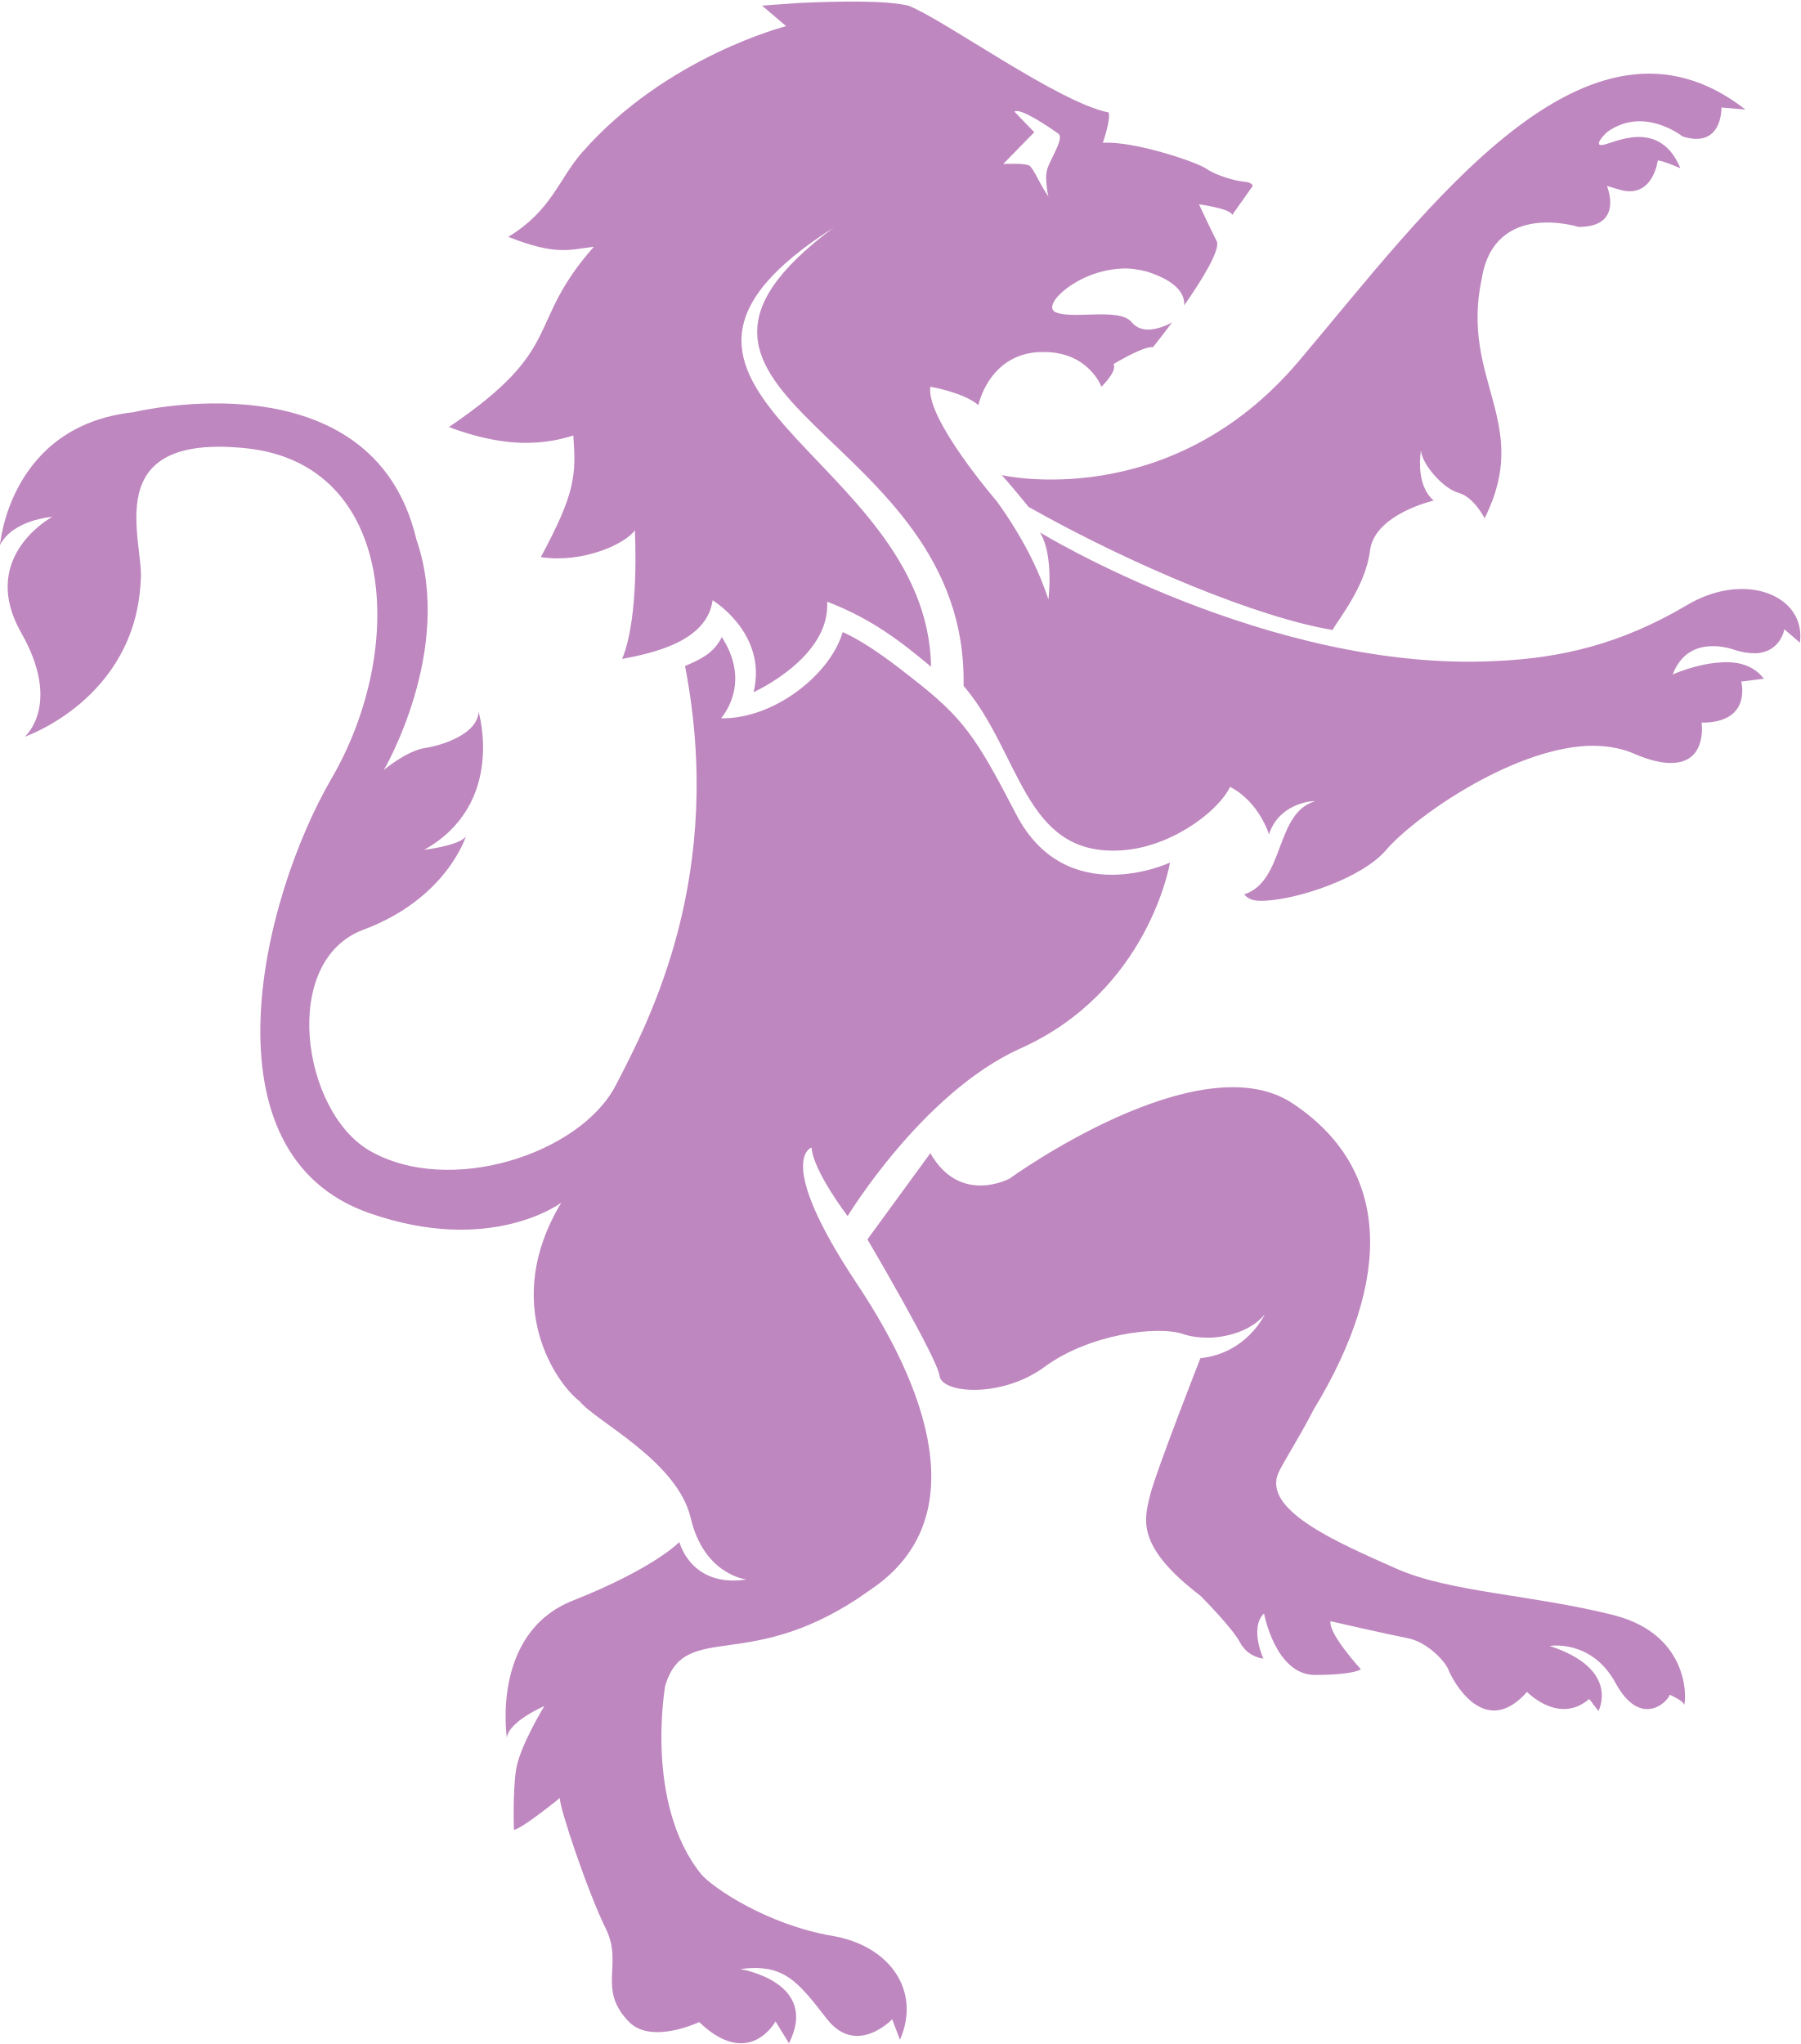
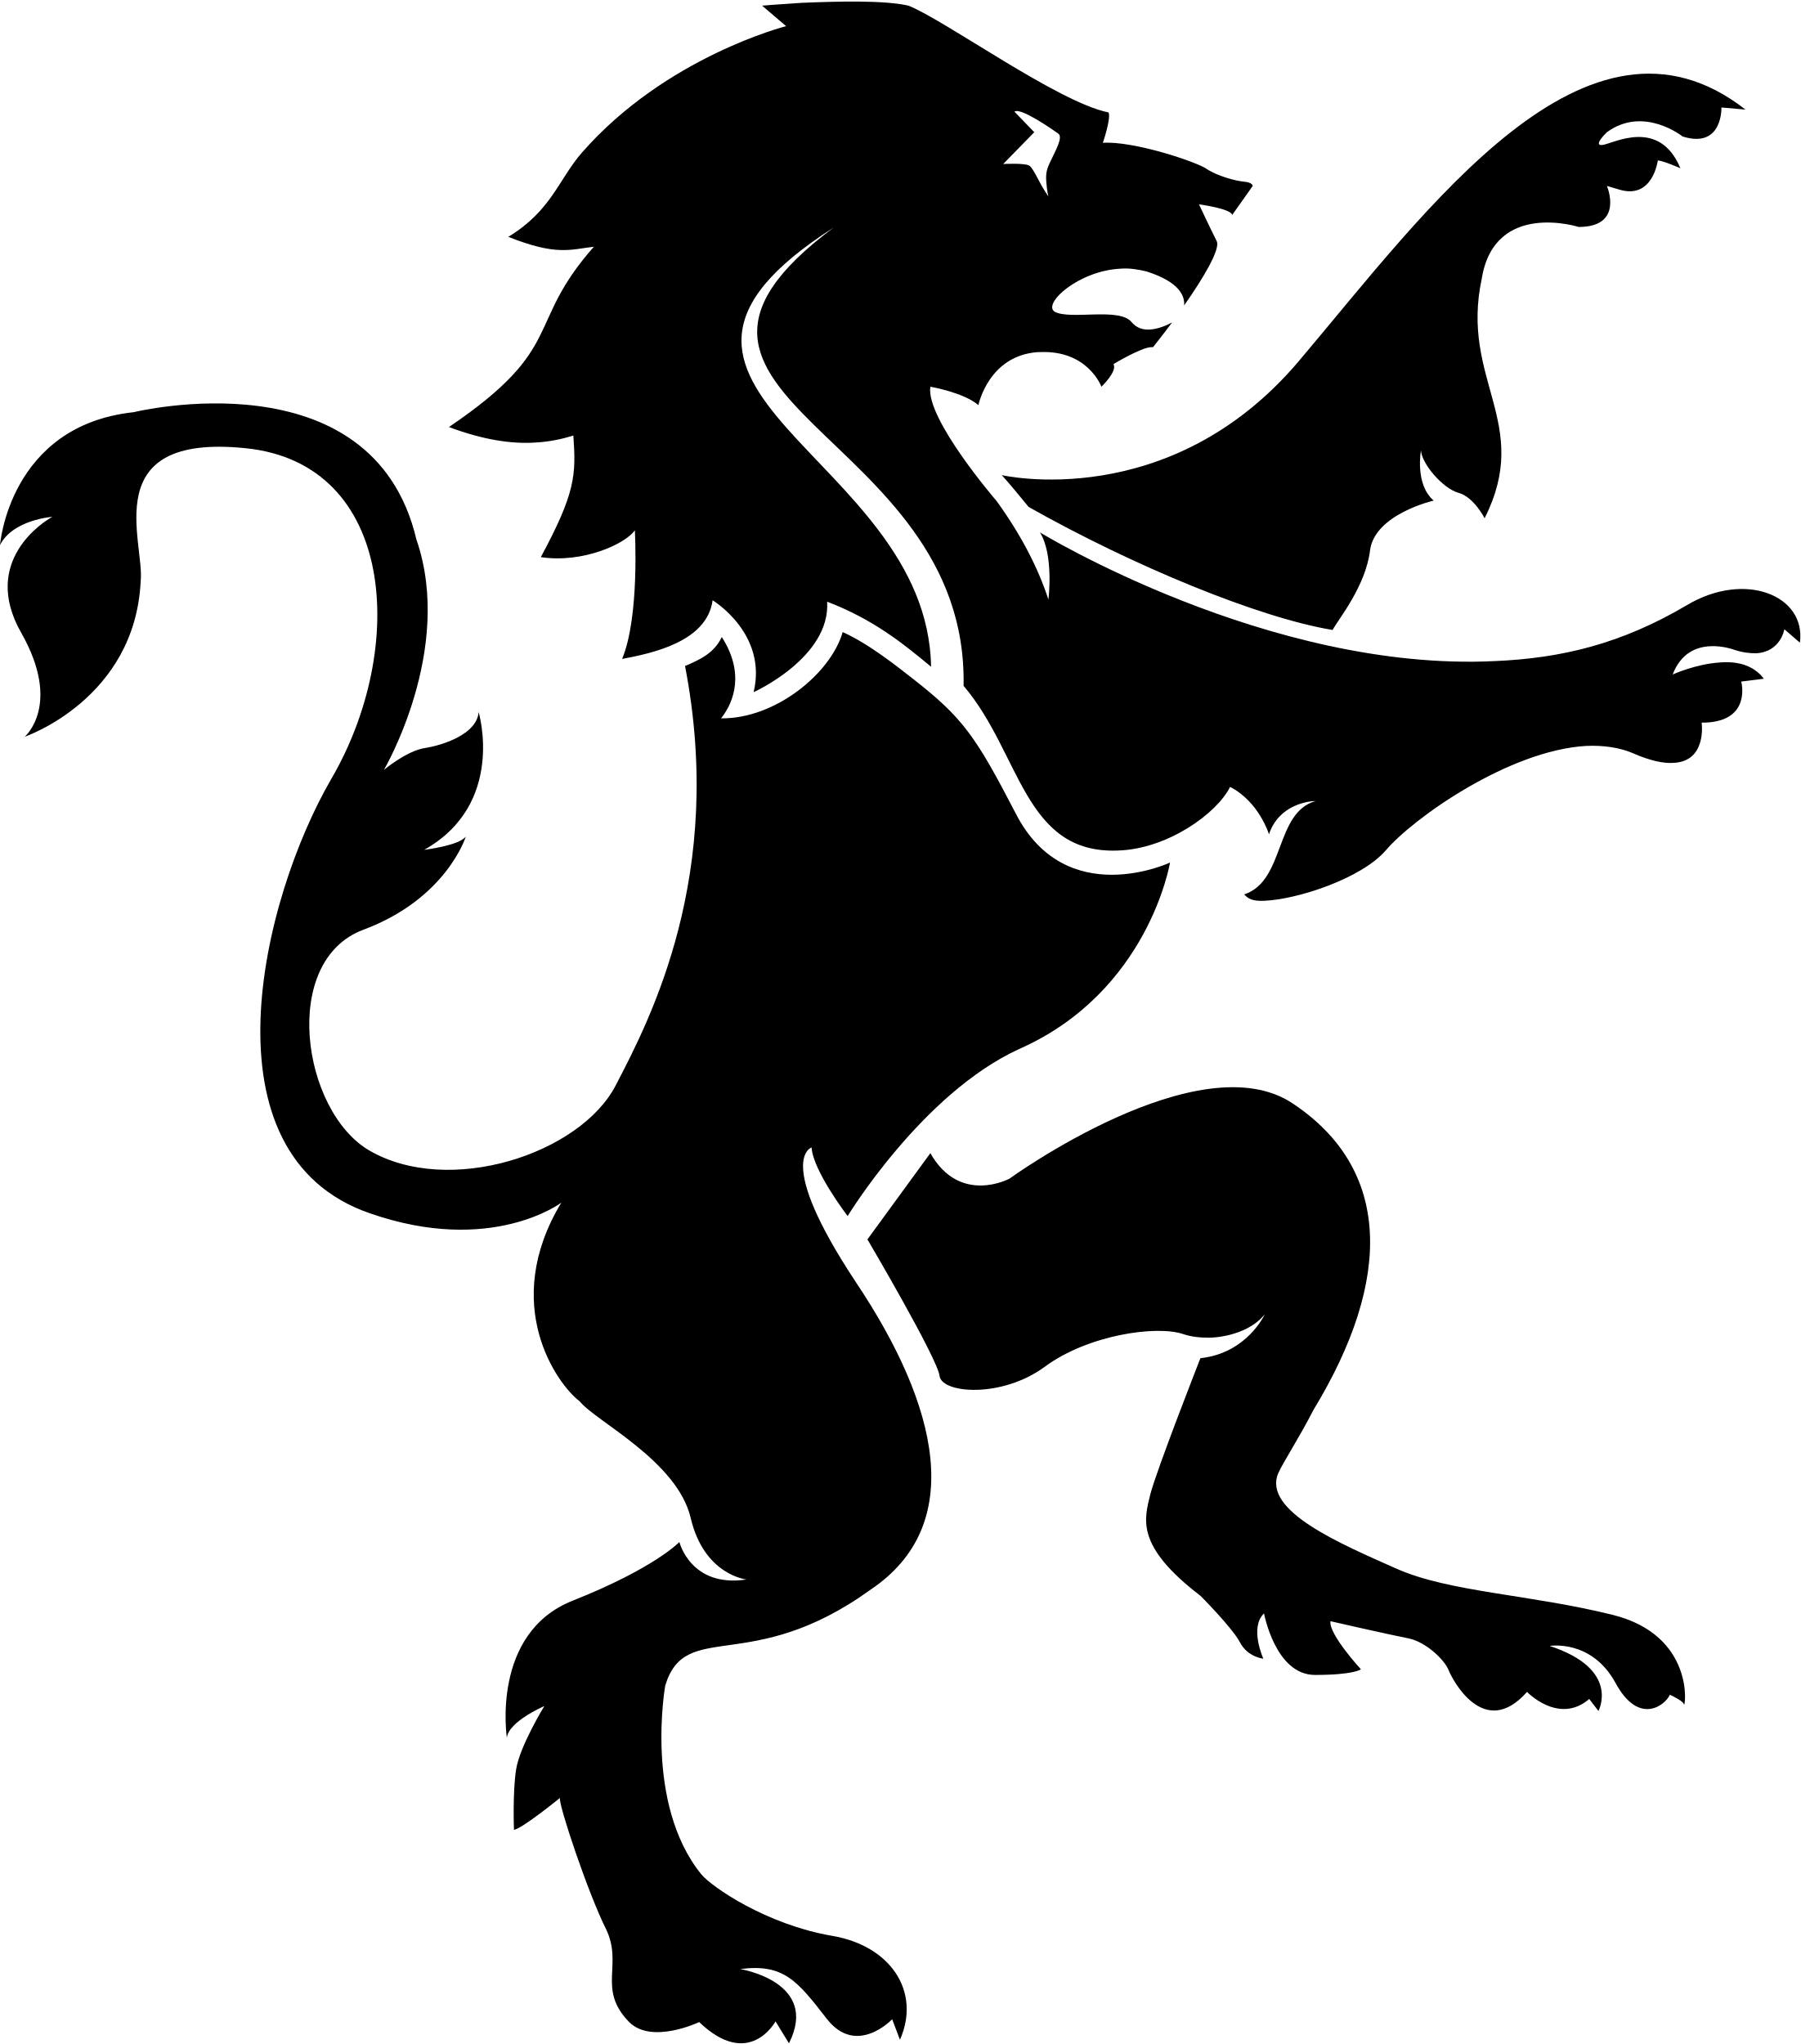
<svg xmlns="http://www.w3.org/2000/svg" version="1.1" id="Layer_1" x="0px" y="0px" viewBox="0 0 254.7 289.1" style="enable-background:new 0 0 254.7 289.1;" xml:space="preserve">
  <style type="text/css">
- 	.st0{fill:#BF87BF;}
+ 	.st0{fill:#000000;}
</style>
  <path class="st0" d="M141.7,67.2c1,1.1,2.5,2.9,3.8,4.5c14.7,8.3,32.6,15.7,43,17.4c0.8-1.5,4.7-6.2,5.3-11.3c0.7-5.1,9-7,9-7  c-2.7-2.3-1.8-7.1-1.8-7.1c0.1,1.9,3.1,5.4,5.3,6s3.7,3.6,3.7,3.6c6.8-13.5-3.5-19.5-0.4-33.9c1.8-11.1,13.7-7.3,13.7-7.3  c6.5,0,4-5.8,4-5.8l1.7,0.5c4.8,1.5,5.5-4.1,5.5-4.1c0.7,0,3.2,1.1,3.2,1.1c-3-7.2-9.5-3.5-11-3.3s0.6-1.8,0.6-1.8  c5.2-3.8,10.7,0.6,10.7,0.6c5.7,1.8,5.5-4.1,5.5-4.1l3.4,0.3c-22.4-17.5-45,14.1-63.2,35.6C165.4,72.7,141.7,67.2,141.7,67.2z   M123.2,224.8c13.5-9.1,9.6-25.9-2.1-43.4c-11.6-17.5-6.3-19.1-6.3-19.1c0.2,3.3,5.1,9.7,5.1,9.7s10.5-17.3,24.2-23.6  c18.4-8.1,21.4-26.4,21.4-26.4s-14.7,6.9-21.8-6.9c-5.7-11-7.5-13.6-14.7-19.2c-1.8-1.4-6-4.8-9.8-6.5c-1.7,5.9-9.6,12.3-17.2,12.2  c1.9-2.4,3.3-6.5,0.1-11.5c-1.1,2.3-3.1,3.2-5.2,4.1c5.7,29.5-4.9,49.9-9.8,59.3c-5,9.7-23.6,15.8-34.9,9.2  c-9.5-5.6-12.6-26.8-0.8-31.2c11.8-4.4,14.5-13.2,14.5-13.2c-0.9,1.3-5.9,1.9-5.9,1.9c11.6-6.5,7.7-19.5,7.7-19.5  c-0.2,3.1-5,4.7-7.6,5.1s-5.8,3.1-5.8,3.1s10-17,4.6-32.6c-6.2-26.3-40-18-40-18C1.3,60.2,0,77.1,0,77.1c1.8-3.6,7.4-4,7.4-4  C6.3,73.7-2.8,79.3,3,89.5s0.5,14.7,0.5,14.7s15.6-5.3,16.4-22c0.6-5.5-6.3-21,14.9-18.8s22.8,28.3,12.1,46.7  c-10,17.2-18.6,53.2,5.4,61.5c17.2,6,27.1-1.5,27.1-1.5c-8.7,14.4-0.6,25.7,2.6,28.1c2.2,2.8,13.8,8.4,15.7,16.5  c1.9,8.1,7.9,8.7,7.9,8.7c-7.9,1.2-9.5-5.3-9.5-5.3s-3.5,3.7-15.1,8.3s-9.3,19.4-9.3,19.4c0.2-2.3,5.3-4.5,5.3-4.5s-3.5,5.7-4,9  c-0.5,3.2-0.3,8.5-0.3,8.5c1.1-0.1,6.5-4.5,6.5-4.5c-0.2,1,4,13.5,6.5,18.5c2.5,5.1-1.3,8.5,3.3,13.2c3.2,3.2,9.9,0,9.9,0  c7.1,6.8,10.8-0.1,10.8-0.1l1.9,3.1c4.4-8.7-6.9-10.5-6.9-10.5c6.2-0.8,8.1,1.7,12.3,7.1c4.2,5.3,9.2,0,9.2,0l1.1,2.9  c3-6.8-1.3-13.3-9.6-14.7c-9.3-1.6-17-6.9-18.5-8.7c-8.1-10-5.1-26.7-5.1-26.7C97,228.9,106.2,237.1,123.2,224.8L123.2,224.8z   M228.1,228.4c-11.7-2.9-23-3.2-30.5-6.5c-8.1-3.6-19-8.2-16.8-13.5c0.7-1.6,2.9-4.9,5-9c11.3-18.6,10.9-34.1-2.9-43.3  c-13.2-8.9-40.1,10.6-40.1,10.6s-7,3.8-11.2-3.6l-8.9,12.2c0,0,9.9,16.8,10.2,19.3s8.8,3.2,14.9-1.3s15.8-5.9,19.6-4.6  c1.2,0.4,2.4,0.5,3.7,0.5c0,0,5.1,0,7.8-3.3c0,0-2.5,5.5-9.1,6.2c0,0-6.2,15.8-7.1,19.3c-0.8,3.4-2.2,7.2,7.1,14.3  c0,0,4.5,4.5,5.6,6.6s3.3,2.3,3.3,2.3s-2-4.4,0.1-6.4c0,0,1.6,8.7,7.2,8.7s6.5-0.8,6.5-0.8s-4.6-5-4.3-6.8c0,0,8.3,1.9,10.9,2.4  c2.7,0.5,5.3,3.2,5.8,4.5s5,10,11.1,3.1c0,0,4.5,4.7,8.8,1l1.3,1.7c0,0,3.2-5.9-6.9-9.2c0,0,5.9-1,9.3,5.2c3.4,6.3,7.2,3,7.7,1.7  c0,0,2,0.9,2,1.4C238.4,241.6,239.8,231.3,228.1,228.4L228.1,228.4z M238.6,85.6c-9.3,5.5-17.8,7.5-27.1,7.9  c-32,1.6-64.4-18.2-64.4-18.2c2,3.2,1.2,9.5,1.2,9.5c-1.4-4.3-3.7-8.9-7.3-13.9c0,0-10.1-11.7-9.4-16.2c0,0,4.7,0.8,6.8,2.6  c0,0,1.4-7,8.4-7.5h0.3c6.8-0.3,8.7,4.9,8.7,4.9s2.3-2.2,1.7-3.2c0,0,3.8-2.3,5.3-2.4h0.3c0,0,1.2-1.5,2.7-3.5c-0.9,0.5-2,0.9-3,1  c-1.1,0.1-2-0.2-2.7-1c-1.7-2.2-8.6-0.3-10.9-1.5c-1.8-1.1,3.3-5.8,9.3-6.1c1.2-0.1,2.5,0.1,3.7,0.4c4.7,1.5,5.4,3.5,5.3,4.8  c2.6-3.7,5.2-8,4.6-9.1c-1.1-2.2-2.5-5.2-2.5-5.2s4.5,0.6,4.7,1.5l2.9-4.1c0,0,0-0.5-1.2-0.6s-3.8-0.8-5.3-1.8  c-1.4-1-10.4-4-14.7-3.7c0,0,1.2-3.5,0.8-4.3c-7.1-1.4-23.2-13.1-28.3-15.1c-3.4-0.8-10.2-0.6-15.1-0.4c-3.2,0.2-5.6,0.4-5.6,0.4  l3.4,2.9c0,0-17,4.3-28.9,17.9C79,25.4,78,29.8,71.9,33.5c6.8,2.7,8.7,1.8,12.1,1.4C74.2,46,80.2,49.1,63.5,60.4  c4.8,1.8,8.8,2.4,12.1,2.2c2.1-0.1,3.9-0.5,5.5-1c0.4,5.6,0.3,8.1-4.6,17.2c6,0.9,12-1.9,13.3-3.8c0,0.1,0.7,12.2-1.8,18.2  c4.2-0.8,12-2.4,12.8-8.3c0,0,7.8,4.7,5.8,13c0,0,10.9-4.9,10.4-12.8c6.5,2.5,10.6,5.8,14.7,9.2c-0.5-30.2-49.5-39.3-13.8-62.1  C85.3,56.5,137,60.7,136.3,97c8.1,9.5,8.5,23.8,21.8,23.3c7-0.2,14-5.2,15.9-9c4.1,2.1,5.5,6.7,5.5,6.7c1.4-4.2,5.6-4.7,6.6-4.7  c-5.8,1.6-4.3,11.3-10.1,13.2c0.5,0.6,1.2,1,2.9,0.9c4.6-0.2,13.6-3.1,17.1-7.1c3.9-4.6,17.5-14.2,28.4-14.8c2.3-0.1,4.6,0.2,6.5,1  c2.5,1.1,4.4,1.5,5.8,1.4c4.8-0.2,4-5.7,4-5.7h0.6c6.5-0.3,5-5.8,5-5.8l3.2-0.4c-1.5-2-3.9-2.5-6.2-2.3c-3.4,0.2-6.7,1.7-6.7,1.7  c1.2-3.1,3.4-3.9,5.3-4c1.8-0.1,3.4,0.5,3.4,0.5c1.2,0.4,2.2,0.5,3.1,0.5c3.5-0.2,4-3.4,4-3.4l2.2,1.9  C255.5,84.2,246.8,80.7,238.6,85.6L238.6,85.6z M143.5,15.8c0.8-0.7,5.5,2.6,6.2,3.1s-0.4,2.4-1,3.7c-0.6,1.2-0.8,1.8-0.7,3.1  c0.1,1.4,0.3,2.1,0.3,2.1s-0.8-1.2-1.1-1.8c-0.4-0.7-1-2-1.5-2.5s-3.8-0.3-3.8-0.3l4.4-4.5L143.5,15.8L143.5,15.8z" />
</svg>
